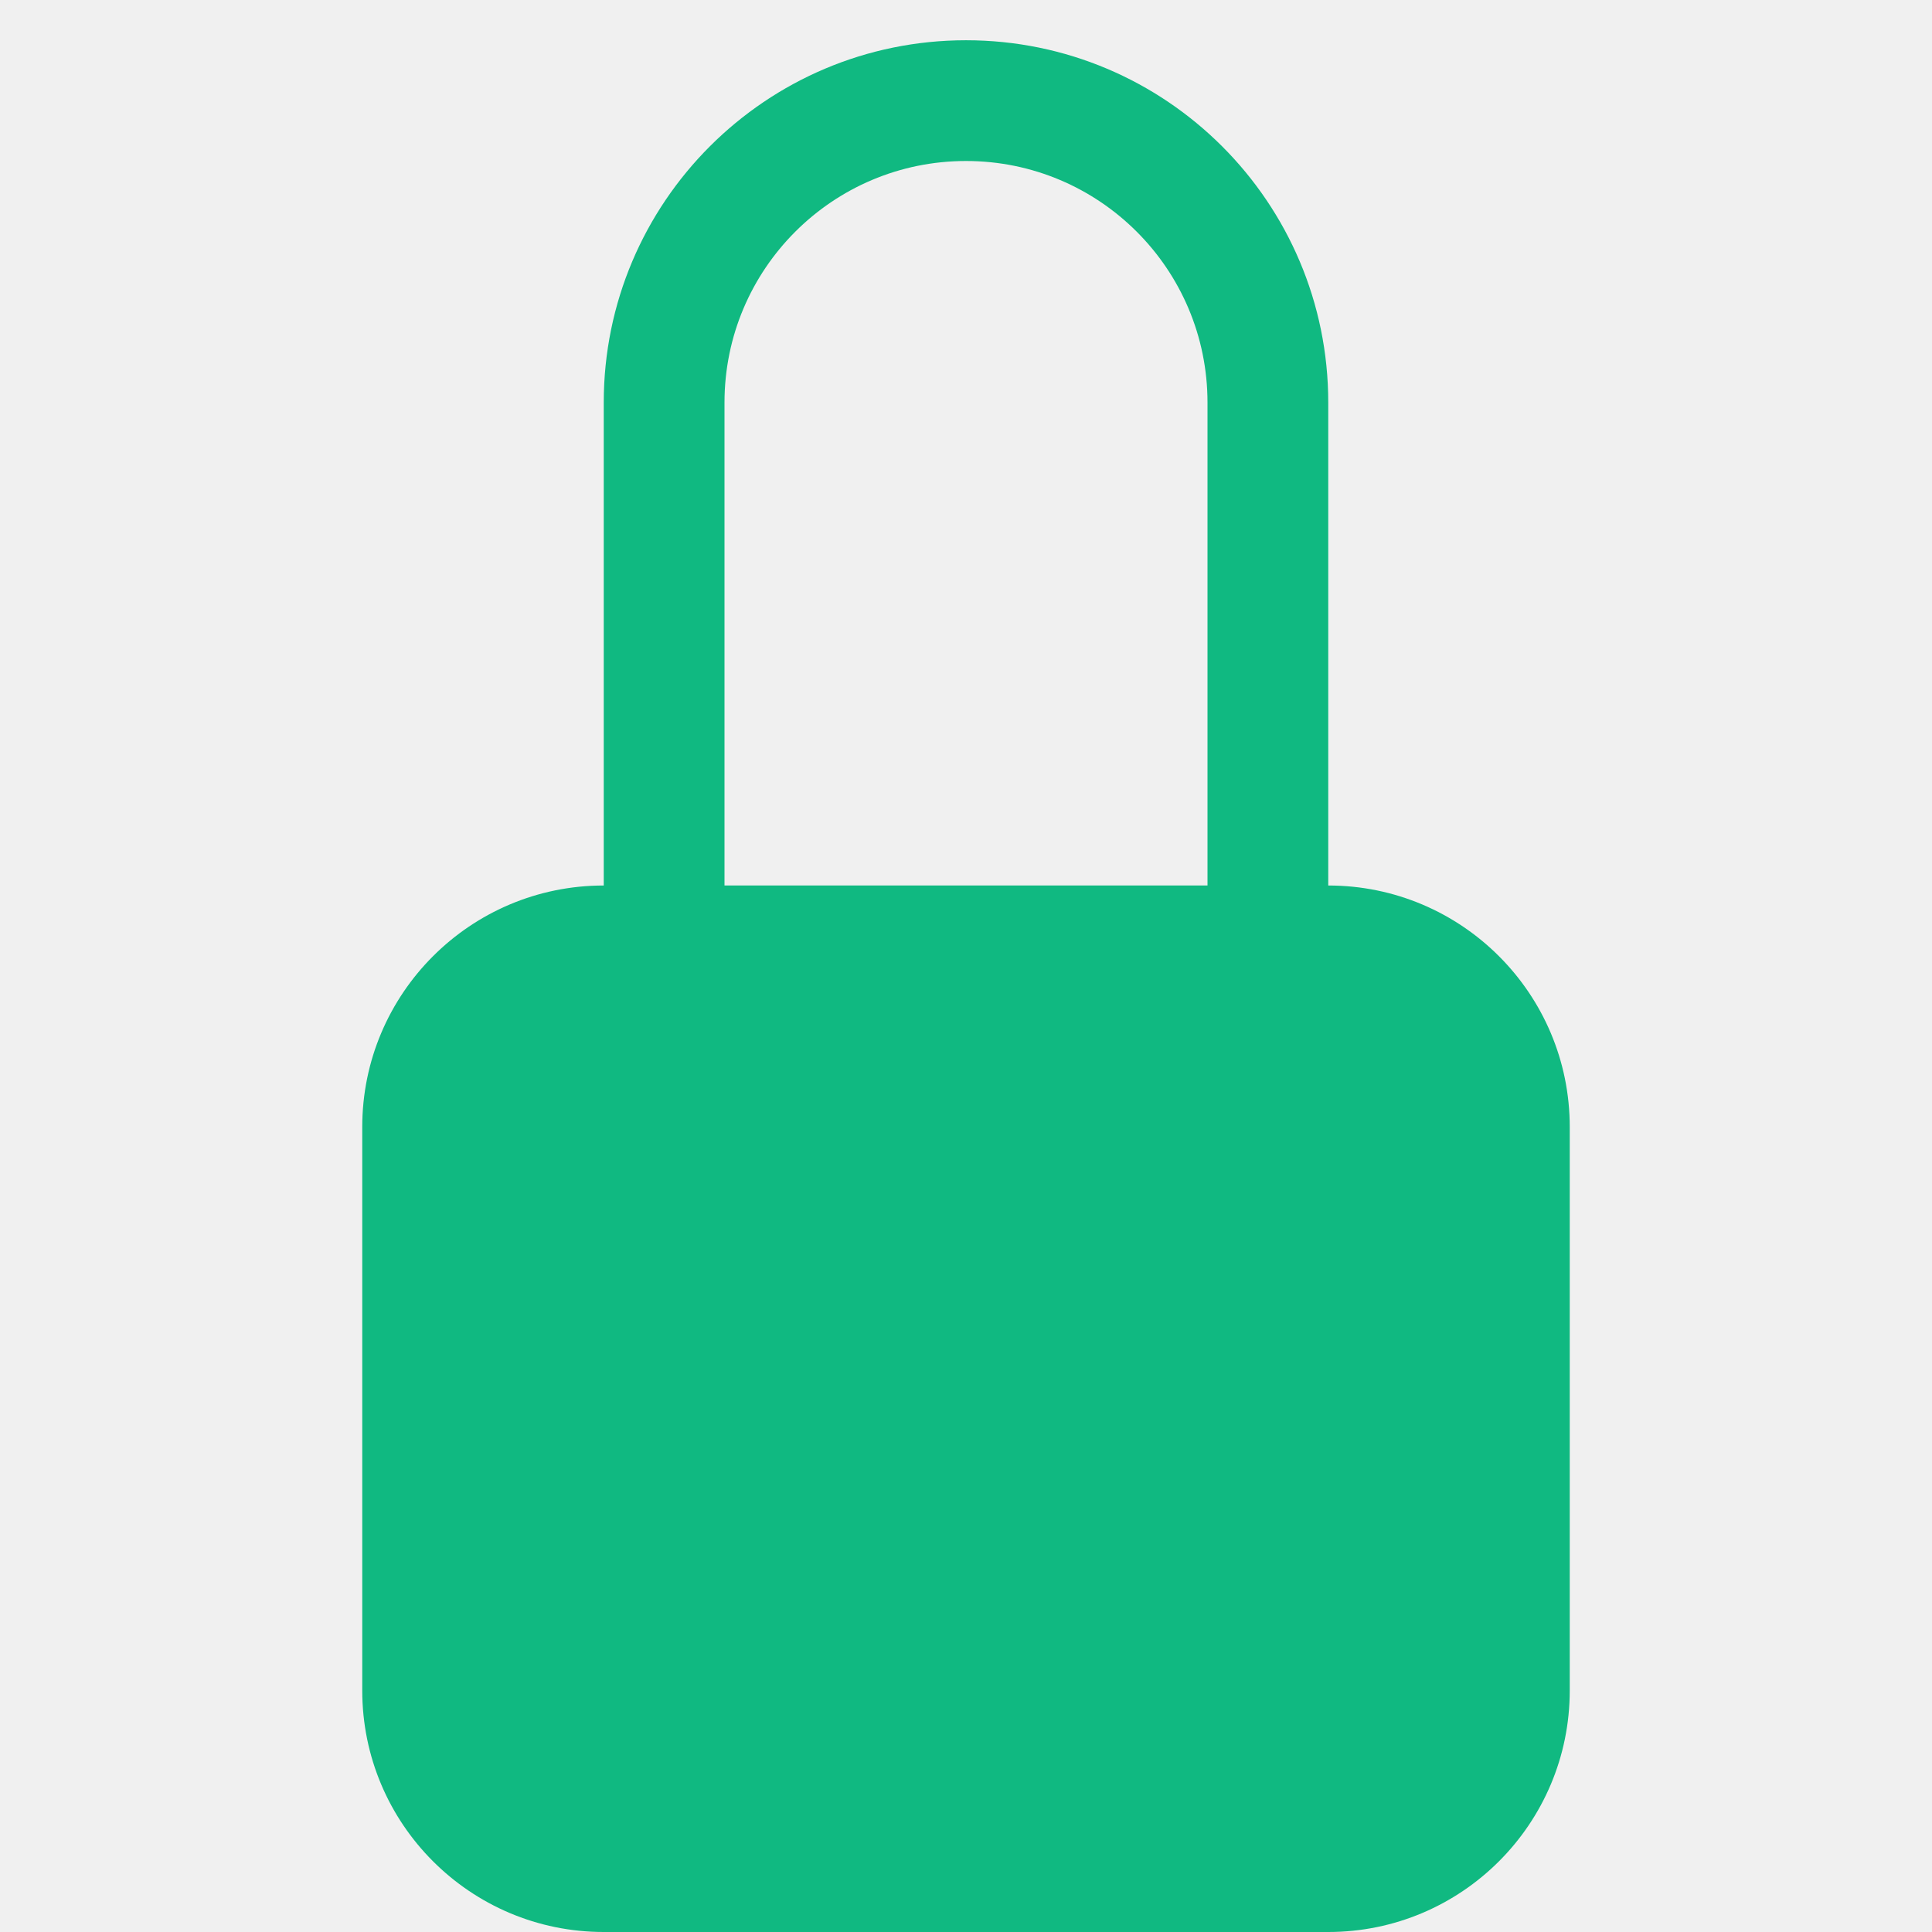
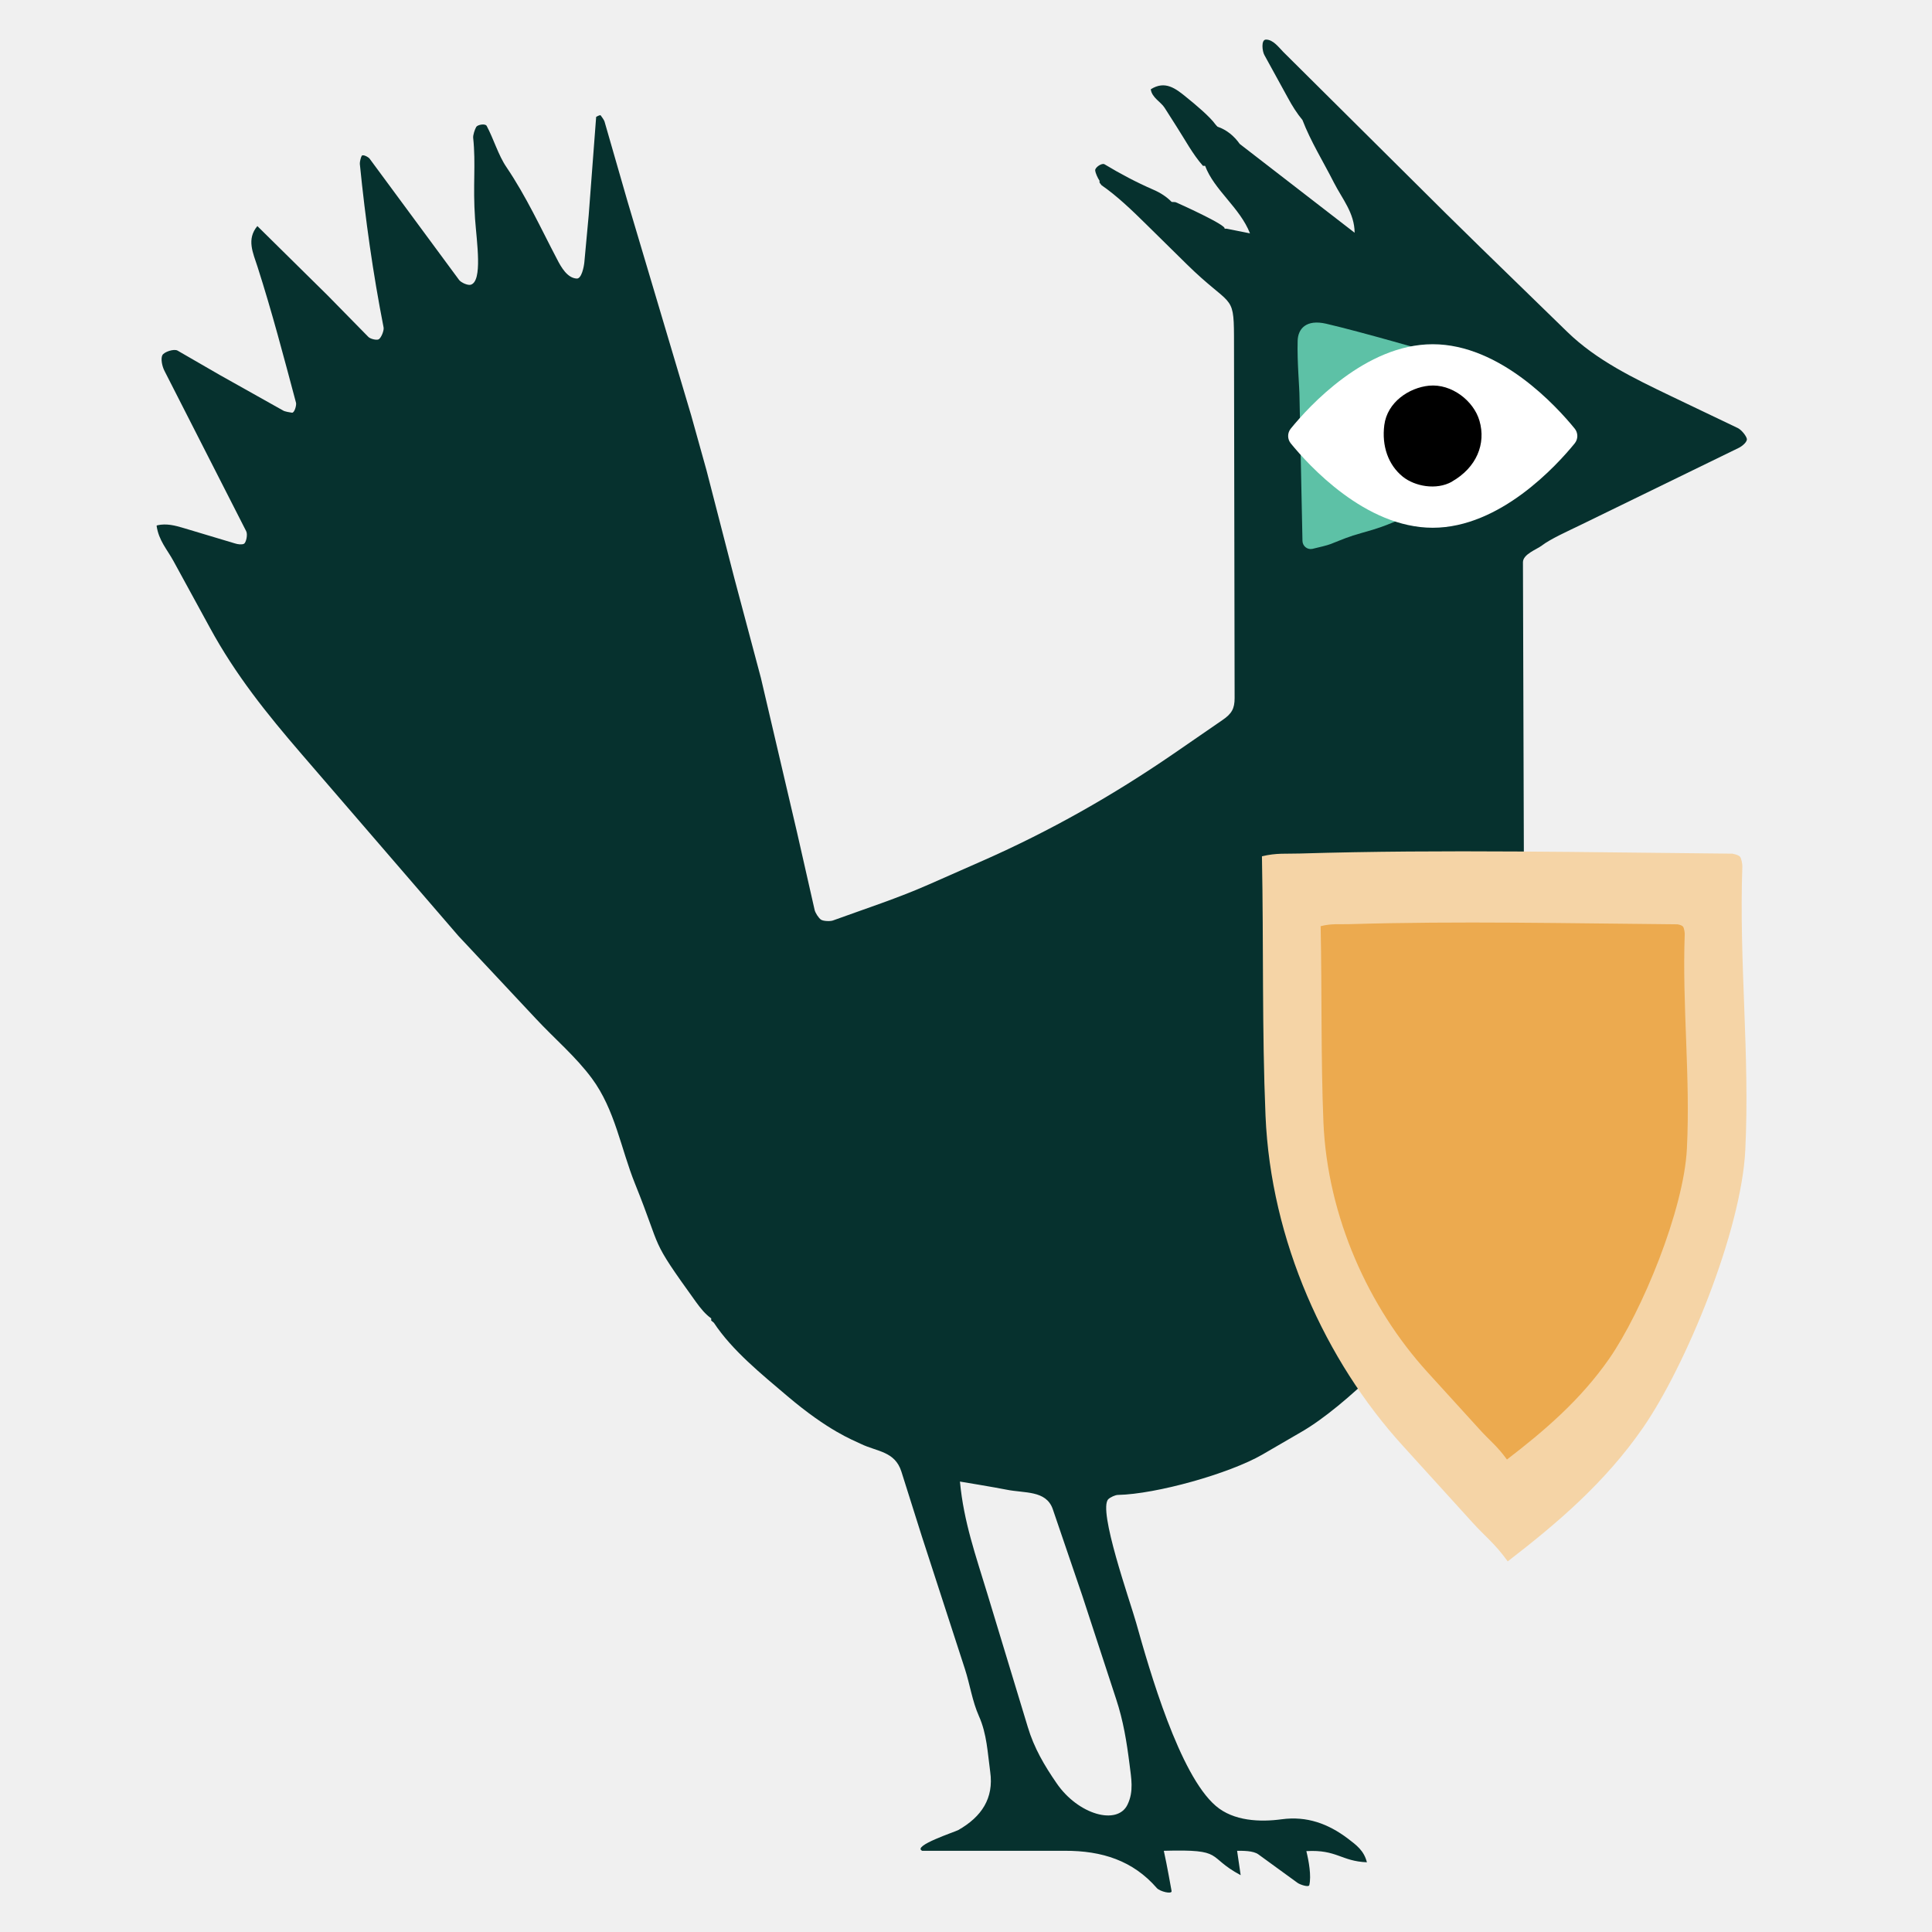
- <svg xmlns="http://www.w3.org/2000/svg" viewBox="0 0 48 48" fill="#10b981">
-   <path d="M24 4a6 6 0 0 1 6 6v12H18V10a6 6 0 0 1 6-6zm9 18V10a9 9 0 0 0-18 0v12a6 6 0 0 0-6 6v14a6 6 0 0 0 6 6h18a6 6 0 0 0 6-6V28a6 6 0 0 0-6-6z" />
+ <svg xmlns="http://www.w3.org/2000/svg" width="48" height="48" viewBox="-8.035 0 124.43 124.43">
+   <g>
+     <path fill="#06312e" d="M2.05,33.86c.14.96.67,1.51,1.08,2.26l2.36,4.32c1.65,3.03,3.66,5.53,5.91,8.14l10.09,11.7,4.99,5.33c1.21,1.3,2.56,2.43,3.61,3.85,1.49,2.02,1.86,4.51,2.77,6.77,1.82,4.51.86,3.36,3.92,7.61.32.44.61.8.99,1.07v.14s.17.14.17.14c1.19,1.8,3.07,3.31,4.74,4.73,2.63,2.23,4.18,2.81,4.72,3.07,1.05.51,2.2.47,2.62,1.79l1.31,4.15,2.78,8.56c.33,1.02.47,2.06.9,3.03.52,1.16.56,2.37.73,3.6.24,1.7-.56,2.89-2.05,3.74-.21.12-3.01,1.03-2.33,1.34,1.53,0,8.05,0,9.18,0,2.41-.01,4.4.64,5.93,2.4.19.22.99.42.95.19l-.19-1.04c-.09-.51-.2-1.03-.31-1.55,3.99-.11,2.69.36,4.95,1.57l-.23-1.57c.38,0,1.04-.01,1.37.23l2.53,1.84c.16.11.71.3.75.14.14-.59-.03-1.54-.19-2.19,1.97-.11,2.23.65,3.9.72-.19-.76-.68-1.11-1.23-1.53-1.26-.95-2.63-1.46-4.26-1.24-1.39.19-3.1.12-4.24-.86-2.34-2-4.26-8.69-5.13-11.79-.38-1.36-2.49-7.3-1.79-7.97.13-.12.44-.27.62-.27,2.46-.05,7.17-1.37,9.3-2.6l2.53-1.47c2.9-1.68,6.91-5.87,8.74-8.16.14-.18,1.15-1.64,1.44-2.12,1.07-1.75,1.55-2.99,2.17-4.93l.86-2.7c.25-.77,1.07-5.18,1.11-5.95.07-1.52.12-3,.1-4.53l-.11-8.3-.06-19.31c0-.52.9-.83,1.21-1.07.56-.43,1.72-.95,2.42-1.29l10.28-5.01c.22-.11.55-.39.51-.58-.04-.19-.34-.57-.58-.69l-4.35-2.08c-2.35-1.13-4.75-2.28-6.64-4.12l-5.61-5.46-2.22-2.18-10.46-10.39c-.28-.28-.64-.79-1.11-.79-.33,0-.24.76-.1,1l1.51,2.75c.28.52.59,1.01.94,1.43.53,1.38,1.33,2.66,2.03,4.04.53,1.04,1.32,1.94,1.33,3.22l-7.4-5.72c-.36-.51-.84-.91-1.43-1.11-.04-.04-.1-.1-.13-.14-.36-.51-1.31-1.3-1.83-1.72-.75-.62-1.42-1.13-2.34-.55.07.54.66.82.89,1.19l.77,1.21c.55.85,1.03,1.77,1.7,2.53h.14c.58,1.56,2.24,2.69,2.89,4.35l-1.5-.3s-.11,0-.14,0c.2-.21-3.01-1.65-3.13-1.7-.07-.03-.22-.01-.28-.03-.31-.32-.72-.59-1.19-.79-1.08-.47-2.1-1.01-3.13-1.63-.17-.1-.61.2-.6.39.02.19.16.49.28.67v.12s.13.17.13.17c.99.68,1.99,1.64,2.88,2.52l2.61,2.57c2.82,2.77,3.03,1.85,3.04,4.6l.04,23.34c0,.67-.18,1.01-.79,1.42l-3.15,2.17c-3.89,2.67-7.92,4.96-12.25,6.87l-3.47,1.53c-2.04.9-4.08,1.56-6.2,2.33-.18.07-.63.05-.78-.05-.15-.1-.37-.44-.41-.63l-1.13-4.98-2.33-9.96-1.71-6.42-1.79-6.94-.99-3.55-4.1-13.78-1.48-5.14c-.03-.11-.2-.33-.25-.4-.03-.04-.21.05-.29.1l-.48,6.33-.28,3.03c-.03.3-.18,1.07-.49,1.05-.61-.03-1.01-.74-1.27-1.25-1.06-2.02-1.97-4.02-3.26-5.93-.52-.76-.82-1.81-1.27-2.65-.09-.17-.58-.08-.67.06-.09.15-.22.53-.2.71.18,1.71-.03,3.04.12,5.2.11,1.53.5,4.03-.28,4.26-.19.05-.6-.13-.74-.3l-5.77-7.82c-.08-.11-.44-.3-.51-.18-.06.1-.13.4-.12.52.36,3.58.84,7.01,1.53,10.53.04.19-.16.7-.33.77-.14.06-.52-.03-.65-.16l-2.63-2.68-4.52-4.46c-.71.85-.28,1.72.01,2.62.93,2.9,1.69,5.8,2.48,8.76.04.16-.1.66-.26.64-.13-.02-.46-.07-.57-.14l-4.1-2.3-2.7-1.56c-.23-.13-.87.08-.98.3-.11.22-.02.7.14,1.01l5.26,10.32c.11.21,0,.73-.14.81-.13.07-.4.04-.58-.02l-3.27-.98c-.6-.18-1.13-.32-1.73-.19ZM53.79,95.42s2.25.37,2.99.52c1.17.24,2.54.03,2.98,1.23l1.9,5.57,2.19,6.69c.46,1.39.68,2.75.86,4.18.11.9.29,1.76-.13,2.62-.65,1.35-3.18.65-4.57-1.39-.78-1.13-1.45-2.27-1.85-3.61l-2.61-8.6c-.73-2.41-1.52-4.62-1.76-7.21Z" />
+     <path fill="#5dc1a6" d="M84.86,22.89l3.29,1.39c.7.3.96,1.15.53,1.78-1.52,2.26-4.67,6.88-5.14,6.99-2.07.52-1.64.66-3.86,1.27-.9.25-1.2.4-2.02.72-.23.09-.75.21-1.17.31-.33.07-.63-.18-.64-.51l-.19-9.21c0-.7-.16-2.31-.12-3.68.02-.77.54-1.4,1.84-1.1,2.36.55,6.78,1.84,7.34,2,.05.01.08.03.13.05Z" />
+     <path fill="#fff" d="M75.1,27.6c-.23.28-.23.68,0,.96,1.15,1.41,4.8,5.43,9.14,5.43s7.99-4.02,9.14-5.43c.23-.28.23-.68,0-.96-1.15-1.41-4.8-5.43-9.14-5.43s-7.99,4.02-9.14,5.43Z" />
+     <path fill="#000" d="M85.48,31.02c-1.01.57-2.4.3-3.17-.32-.94-.76-1.36-1.98-1.19-3.32.19-1.48,1.59-2.41,2.88-2.54,1.46-.14,2.88.98,3.25,2.26.43,1.48-.18,3.01-1.78,3.92Z" />
+   </g>
+   <g>
+     <path fill="#f5d4a6" d="M103.57,54.99c.23.04.4.11.47.2s.15.45.14.62c-.22,6.14.49,12.15.19,18.26-.26,5.25-3.84,13.92-6.6,17.9-2.44,3.52-5.52,6.14-8.7,8.59-.82-1.14-1.46-1.61-2.24-2.47l-4.54-5c-4.96-5.46-8.48-13.17-8.82-21.24-.23-5.48-.12-10.95-.23-16.7.94-.23,1.59-.15,2.45-.18,9.3-.28,18.59-.07,27.87.01Z" />
+     <path fill="#ecaa4f" d="M100,59.53c.18.03.3.08.36.15s.11.34.11.47c-.17,4.64.37,9.19.14,13.81-.19,3.97-2.91,10.53-5,13.54-1.85,2.66-4.18,4.65-6.59,6.5-.62-.86-1.11-1.22-1.7-1.87l-3.44-3.78c-3.75-4.13-6.42-9.96-6.68-16.07-.17-4.15-.09-8.28-.18-12.63.71-.18,1.2-.11,1.85-.13,7.04-.21,14.08-.05,21.1.01Z" />
+   </g>
</svg>
